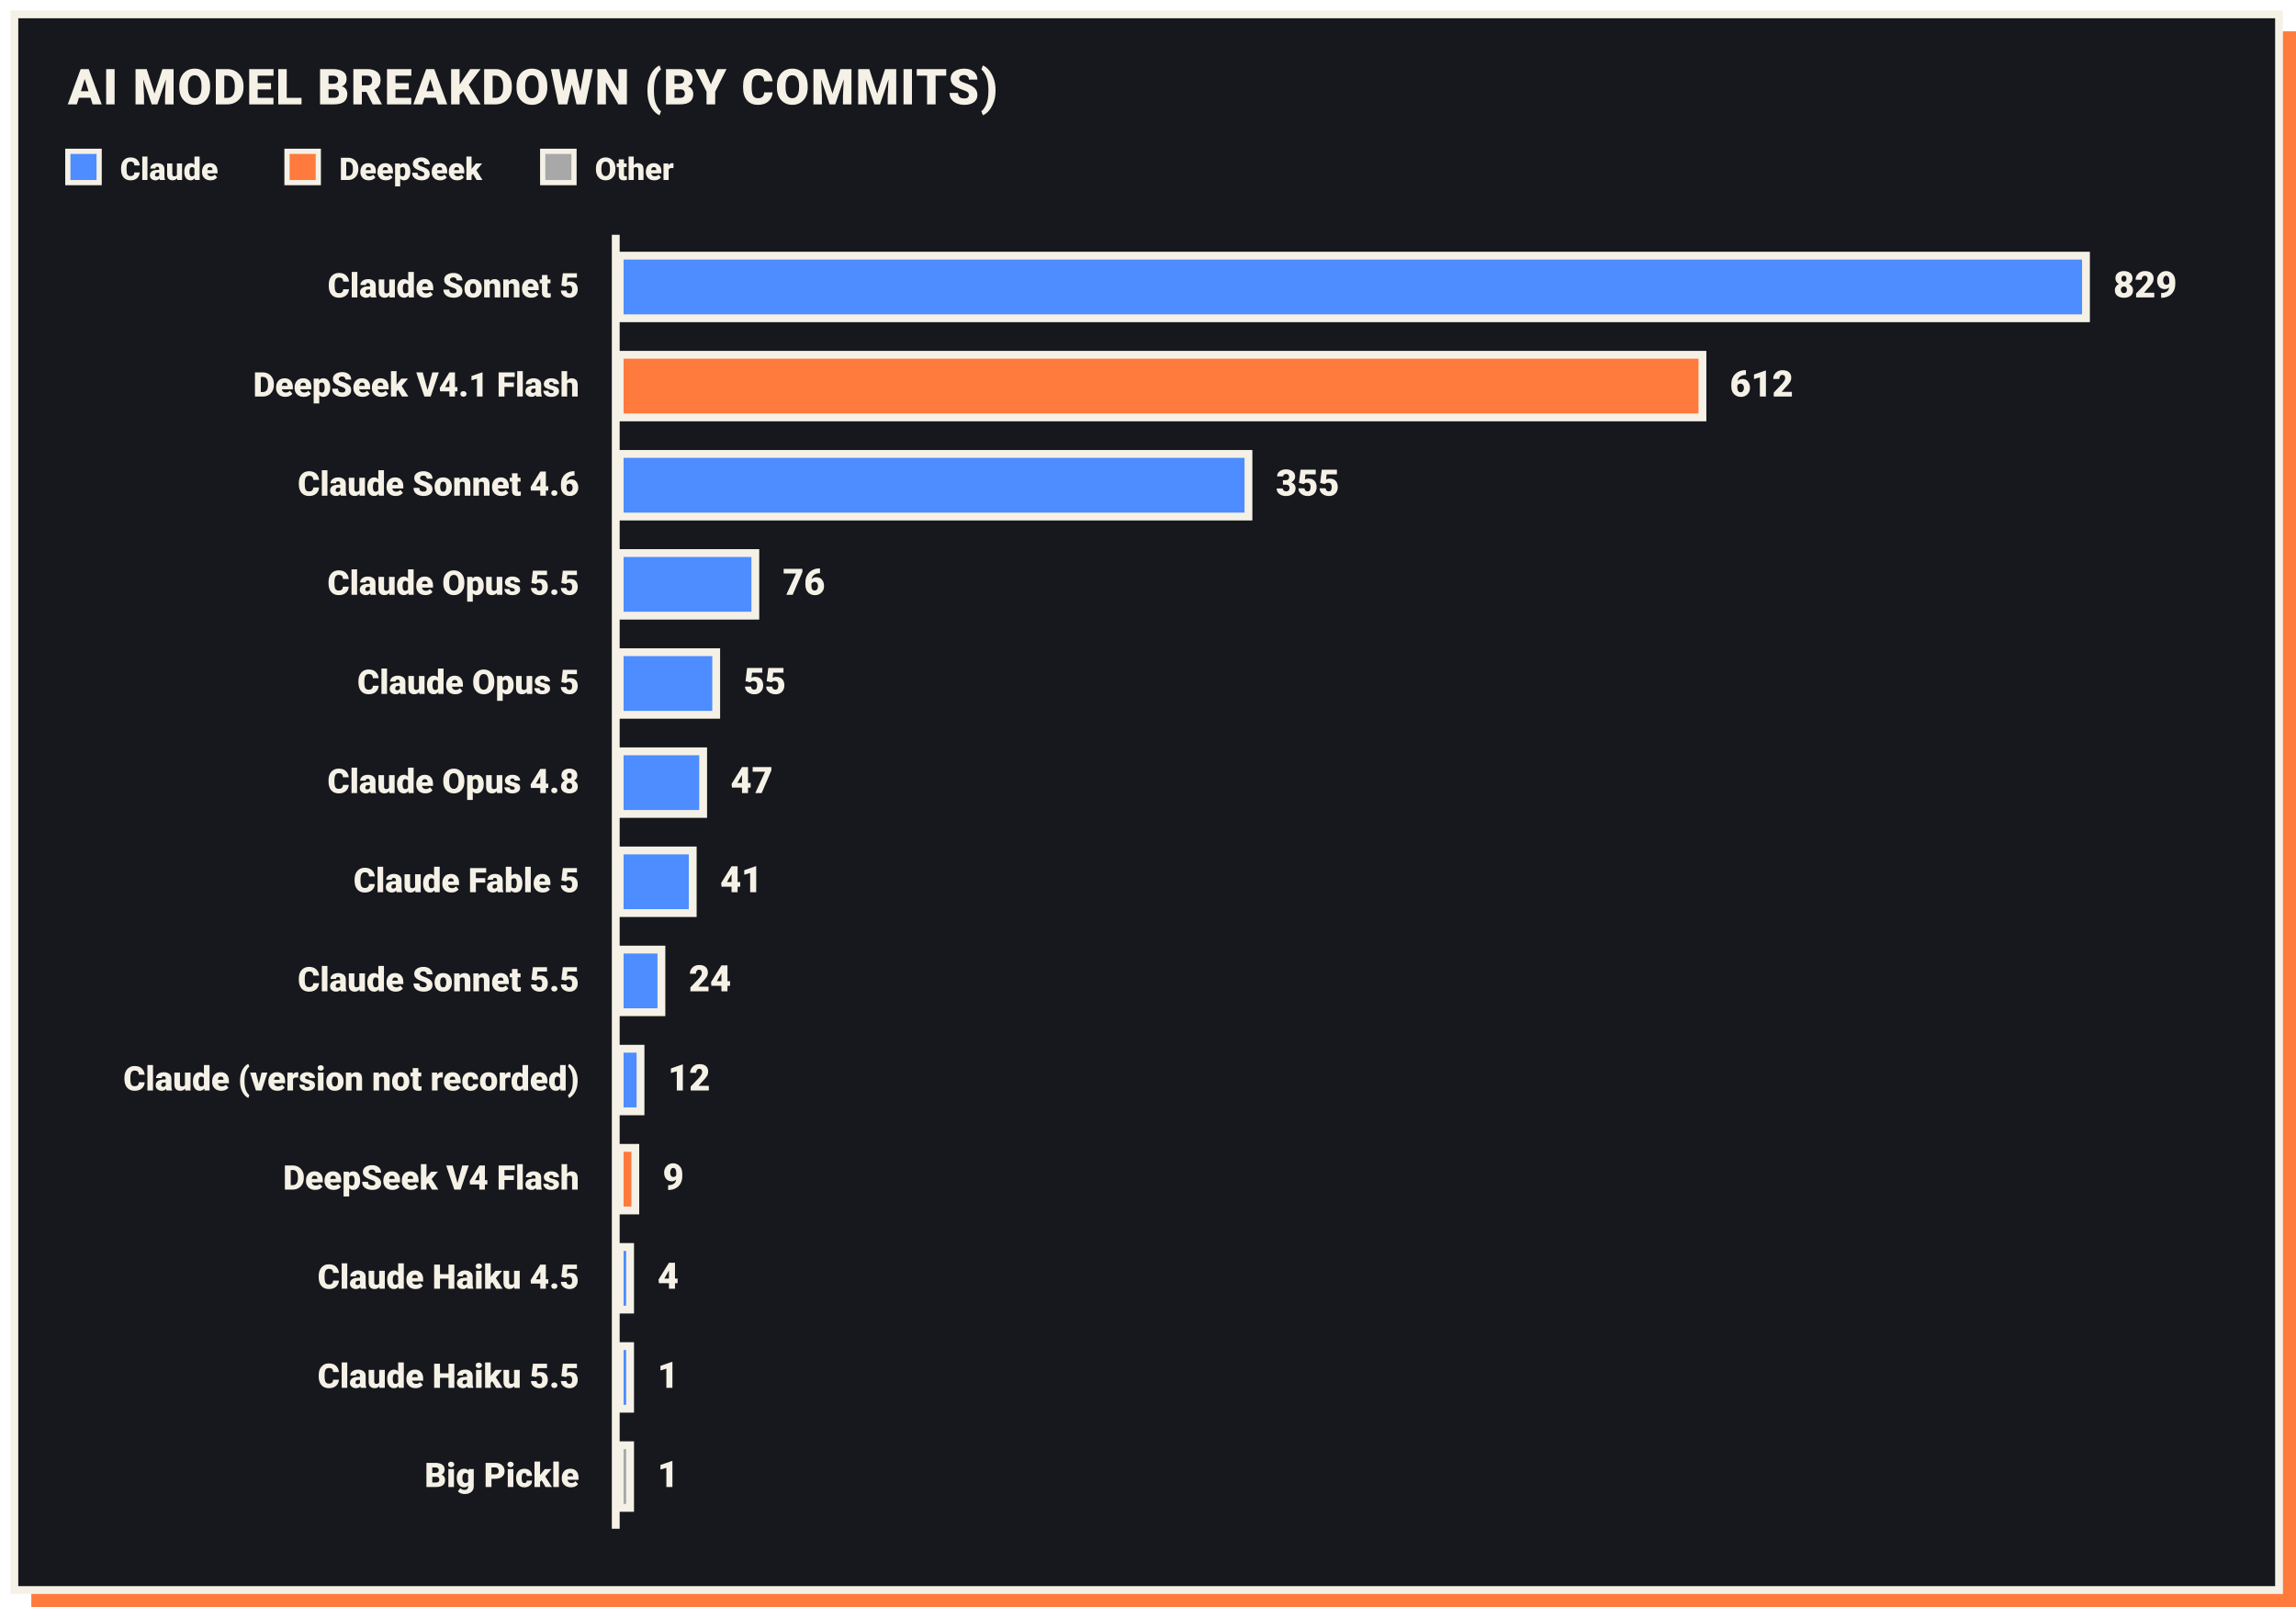
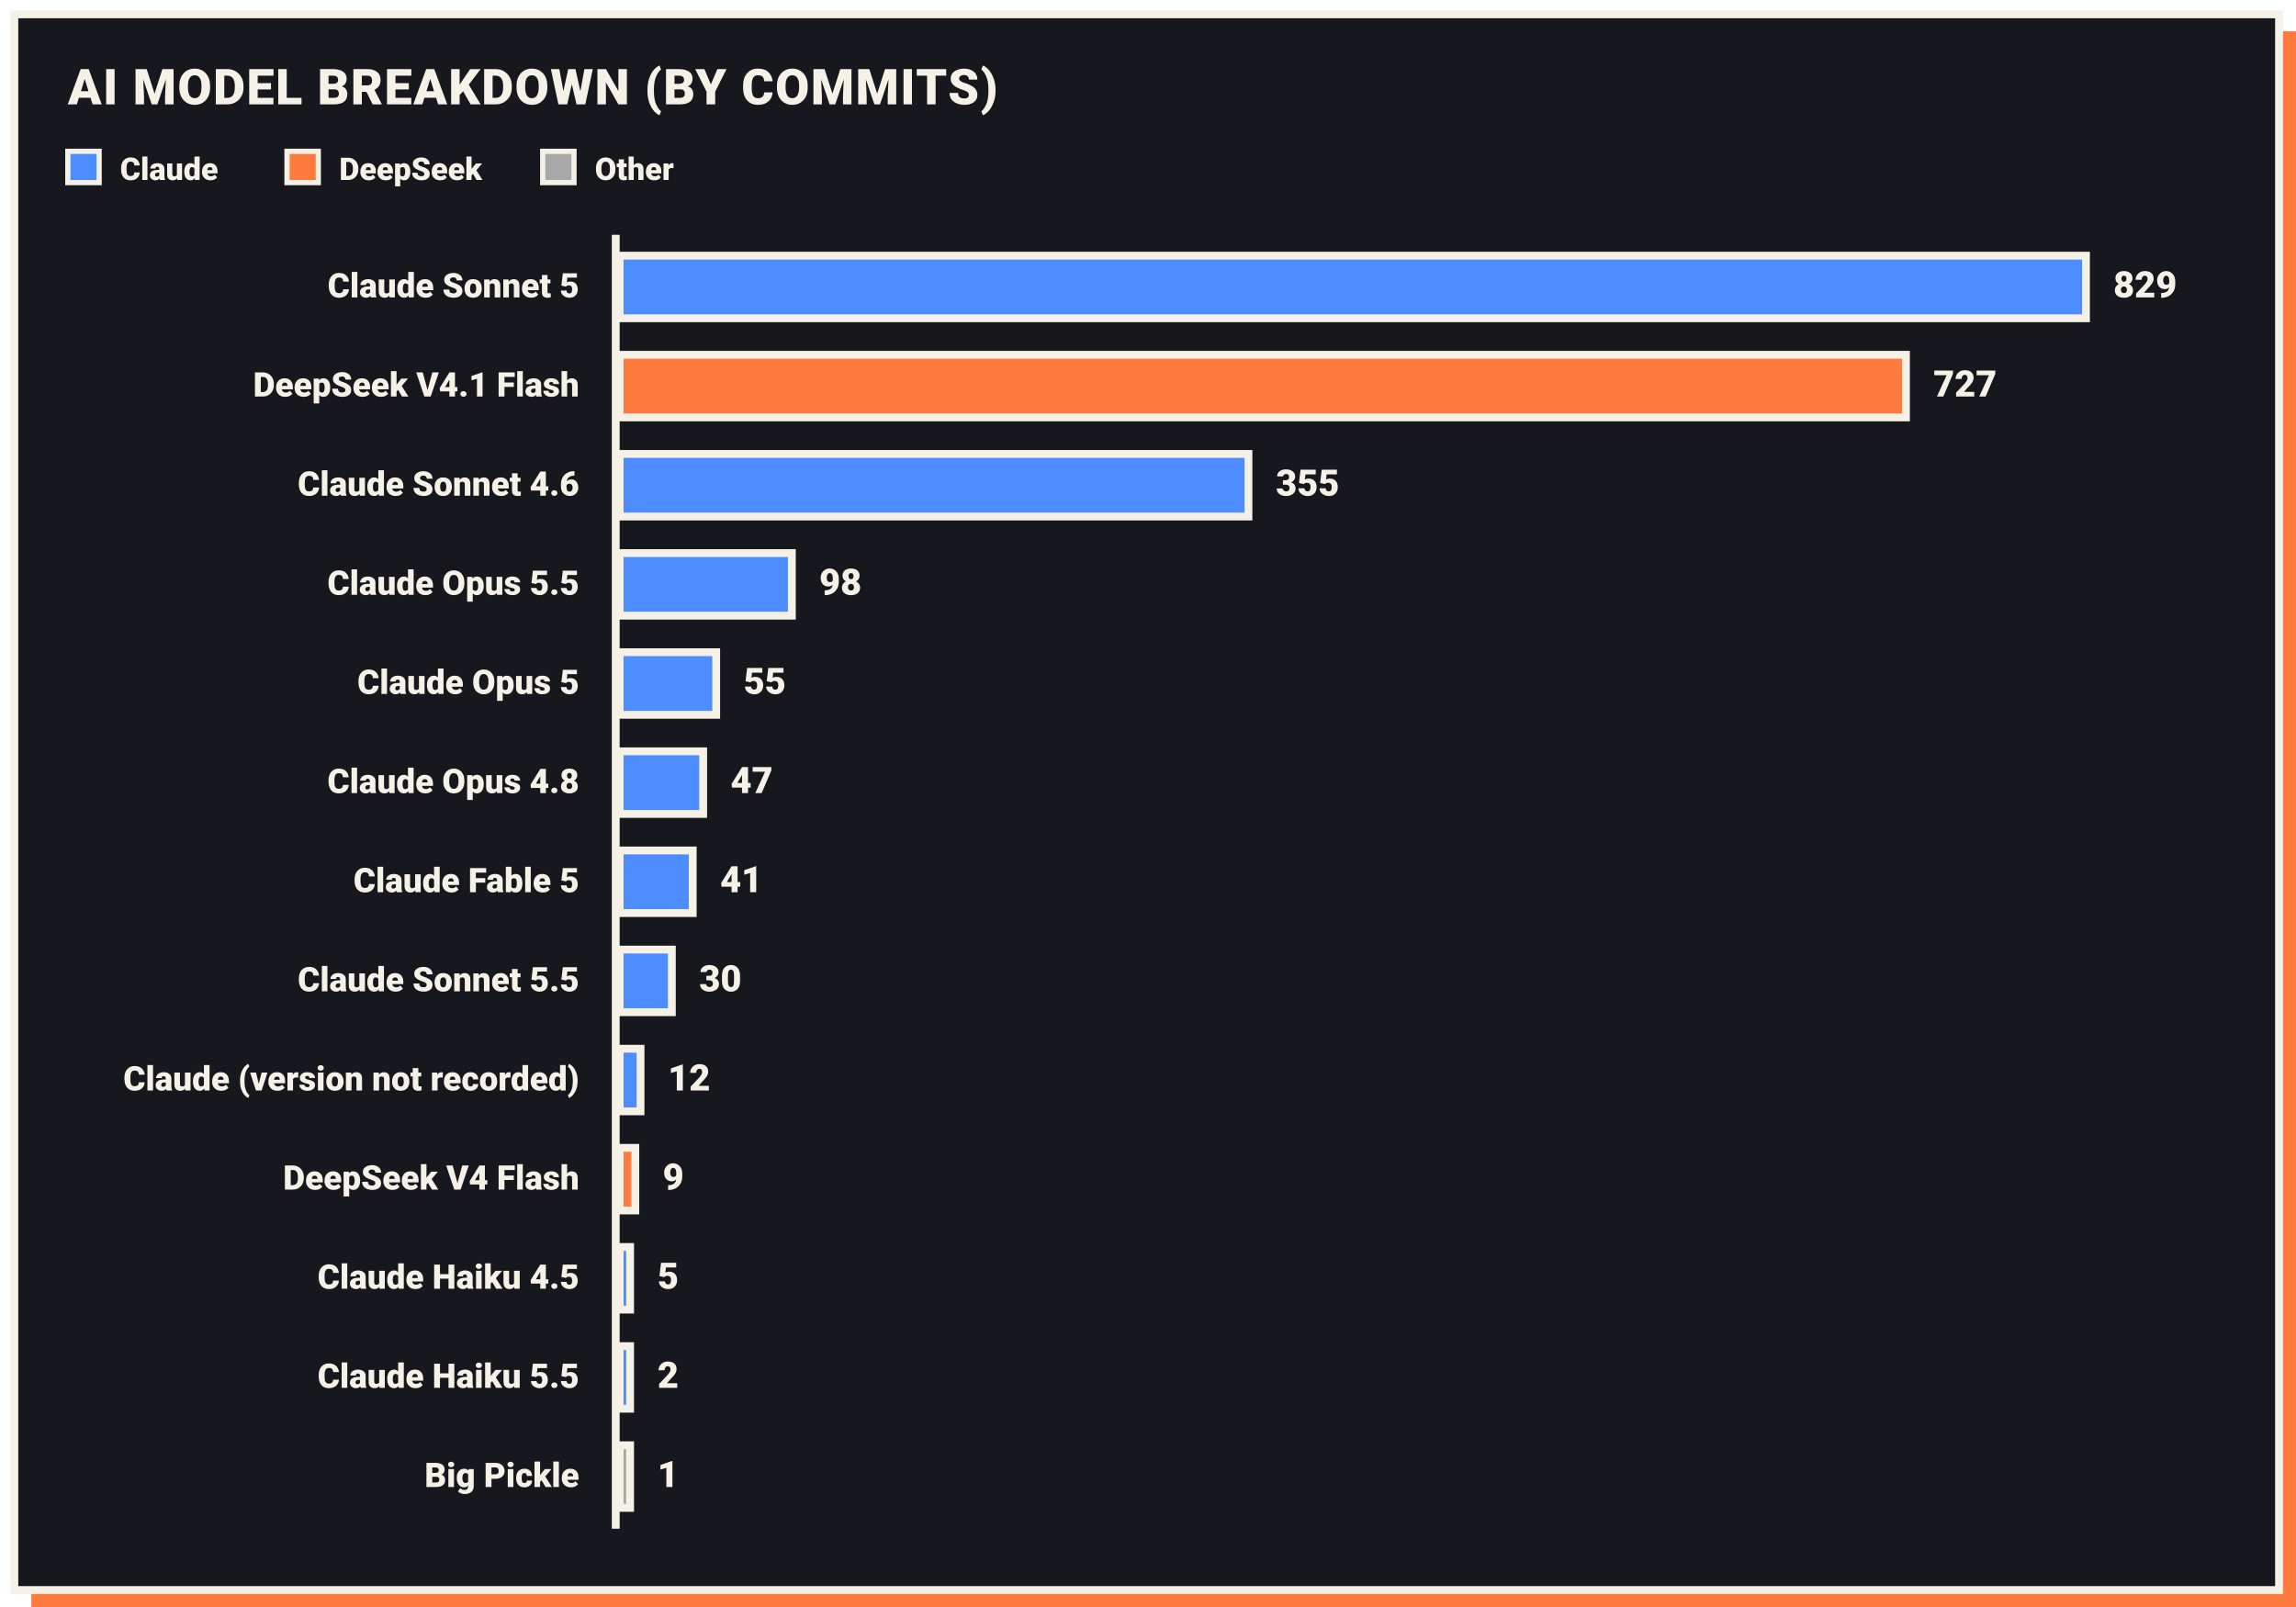
<svg xmlns="http://www.w3.org/2000/svg" viewBox="0 0 880 616" font-family="-apple-system, BlinkMacSystemFont, 'Segoe UI', Roboto, Helvetica, Arial, sans-serif" role="img" aria-labelledby="t d">
  <rect x="12" y="12" width="868" height="604" fill="#ff7a3d" />
  <rect x="5.5" y="5.5" width="868" height="604" fill="#16181d" stroke="#f5f1e6" stroke-width="3" />
  <text x="26" y="40" fill="#f5f1e6" font-weight="800" font-size="19" letter-spacing="0.5">AI MODEL BREAKDOWN (BY COMMITS)</text>
  <rect x="26" y="58" width="12" height="12" fill="#4d8dff" stroke="#f5f1e6" stroke-width="2" />
  <text x="46" y="69" fill="#f5f1e6" font-weight="800" font-size="12">Claude</text>
  <rect x="110" y="58" width="12" height="12" fill="#ff7a3d" stroke="#f5f1e6" stroke-width="2" />
  <text x="130" y="69" fill="#f5f1e6" font-weight="800" font-size="12">DeepSeek</text>
  <rect x="208" y="58" width="12" height="12" fill="#a8a8a8" stroke="#f5f1e6" stroke-width="2" />
  <text x="228" y="69" fill="#f5f1e6" font-weight="800" font-size="12">Other</text>
  <line x1="236" y1="90" x2="236" y2="586" stroke="#f5f1e6" stroke-width="3" />
  <text x="222" y="114" fill="#f5f1e6" font-weight="800" font-size="13" text-anchor="end">Claude Sonnet 5</text>
  <rect x="237.5" y="98" width="562" height="24" fill="#4d8dff" stroke="#f5f1e6" stroke-width="3" />
  <text x="810" y="114" fill="#f5f1e6" font-weight="800" font-size="14">829</text>
  <text x="222" y="152" fill="#f5f1e6" font-weight="800" font-size="13" text-anchor="end">DeepSeek V4.1 Flash</text>
-   <rect x="237.5" y="136" width="415" height="24" fill="#ff7a3d" stroke="#f5f1e6" stroke-width="3" />
-   <text x="663" y="152" fill="#f5f1e6" font-weight="800" font-size="14">612</text>
+   <rect x="237.5" y="136" width="493" height="24" fill="#ff7a3d" stroke="#f5f1e6" stroke-width="3" />
+   <text x="741" y="152" fill="#f5f1e6" font-weight="800" font-size="14">727</text>
  <text x="222" y="190" fill="#f5f1e6" font-weight="800" font-size="13" text-anchor="end">Claude Sonnet 4.6</text>
  <rect x="237.5" y="174" width="241" height="24" fill="#4d8dff" stroke="#f5f1e6" stroke-width="3" />
  <text x="489" y="190" fill="#f5f1e6" font-weight="800" font-size="14">355</text>
  <text x="222" y="228" fill="#f5f1e6" font-weight="800" font-size="13" text-anchor="end">Claude Opus 5.5</text>
-   <rect x="237.5" y="212" width="52" height="24" fill="#4d8dff" stroke="#f5f1e6" stroke-width="3" />
-   <text x="300" y="228" fill="#f5f1e6" font-weight="800" font-size="14">76</text>
+   <rect x="237.5" y="212" width="66" height="24" fill="#4d8dff" stroke="#f5f1e6" stroke-width="3" />
+   <text x="314" y="228" fill="#f5f1e6" font-weight="800" font-size="14">98</text>
  <text x="222" y="266" fill="#f5f1e6" font-weight="800" font-size="13" text-anchor="end">Claude Opus 5</text>
  <rect x="237.5" y="250" width="37" height="24" fill="#4d8dff" stroke="#f5f1e6" stroke-width="3" />
  <text x="285" y="266" fill="#f5f1e6" font-weight="800" font-size="14">55</text>
  <text x="222" y="304" fill="#f5f1e6" font-weight="800" font-size="13" text-anchor="end">Claude Opus 4.8</text>
  <rect x="237.5" y="288" width="32" height="24" fill="#4d8dff" stroke="#f5f1e6" stroke-width="3" />
  <text x="280" y="304" fill="#f5f1e6" font-weight="800" font-size="14">47</text>
  <text x="222" y="342" fill="#f5f1e6" font-weight="800" font-size="13" text-anchor="end">Claude Fable 5</text>
  <rect x="237.5" y="326" width="28" height="24" fill="#4d8dff" stroke="#f5f1e6" stroke-width="3" />
  <text x="276" y="342" fill="#f5f1e6" font-weight="800" font-size="14">41</text>
  <text x="222" y="380" fill="#f5f1e6" font-weight="800" font-size="13" text-anchor="end">Claude Sonnet 5.5</text>
-   <rect x="237.5" y="364" width="16" height="24" fill="#4d8dff" stroke="#f5f1e6" stroke-width="3" />
-   <text x="264" y="380" fill="#f5f1e6" font-weight="800" font-size="14">24</text>
+   <rect x="237.5" y="364" width="20" height="24" fill="#4d8dff" stroke="#f5f1e6" stroke-width="3" />
+   <text x="268" y="380" fill="#f5f1e6" font-weight="800" font-size="14">30</text>
  <text x="222" y="418" fill="#f5f1e6" font-weight="800" font-size="13" text-anchor="end">Claude (version not recorded)</text>
  <rect x="237.5" y="402" width="8" height="24" fill="#4d8dff" stroke="#f5f1e6" stroke-width="3" />
  <text x="256" y="418" fill="#f5f1e6" font-weight="800" font-size="14">12</text>
  <text x="222" y="456" fill="#f5f1e6" font-weight="800" font-size="13" text-anchor="end">DeepSeek V4 Flash</text>
  <rect x="237.5" y="440" width="6" height="24" fill="#ff7a3d" stroke="#f5f1e6" stroke-width="3" />
  <text x="254" y="456" fill="#f5f1e6" font-weight="800" font-size="14">9</text>
  <text x="222" y="494" fill="#f5f1e6" font-weight="800" font-size="13" text-anchor="end">Claude Haiku 4.5</text>
  <rect x="237.5" y="478" width="4" height="24" fill="#4d8dff" stroke="#f5f1e6" stroke-width="3" />
-   <text x="252" y="494" fill="#f5f1e6" font-weight="800" font-size="14">4</text>
+   <text x="252" y="494" fill="#f5f1e6" font-weight="800" font-size="14">5</text>
  <text x="222" y="532" fill="#f5f1e6" font-weight="800" font-size="13" text-anchor="end">Claude Haiku 5.5</text>
  <rect x="237.5" y="516" width="4" height="24" fill="#4d8dff" stroke="#f5f1e6" stroke-width="3" />
-   <text x="252" y="532" fill="#f5f1e6" font-weight="800" font-size="14">1</text>
+   <text x="252" y="532" fill="#f5f1e6" font-weight="800" font-size="14">2</text>
  <text x="222" y="570" fill="#f5f1e6" font-weight="800" font-size="13" text-anchor="end">Big Pickle</text>
  <rect x="237.5" y="554" width="4" height="24" fill="#a8a8a8" stroke="#f5f1e6" stroke-width="3" />
  <text x="252" y="570" fill="#f5f1e6" font-weight="800" font-size="14">1</text>
</svg>
